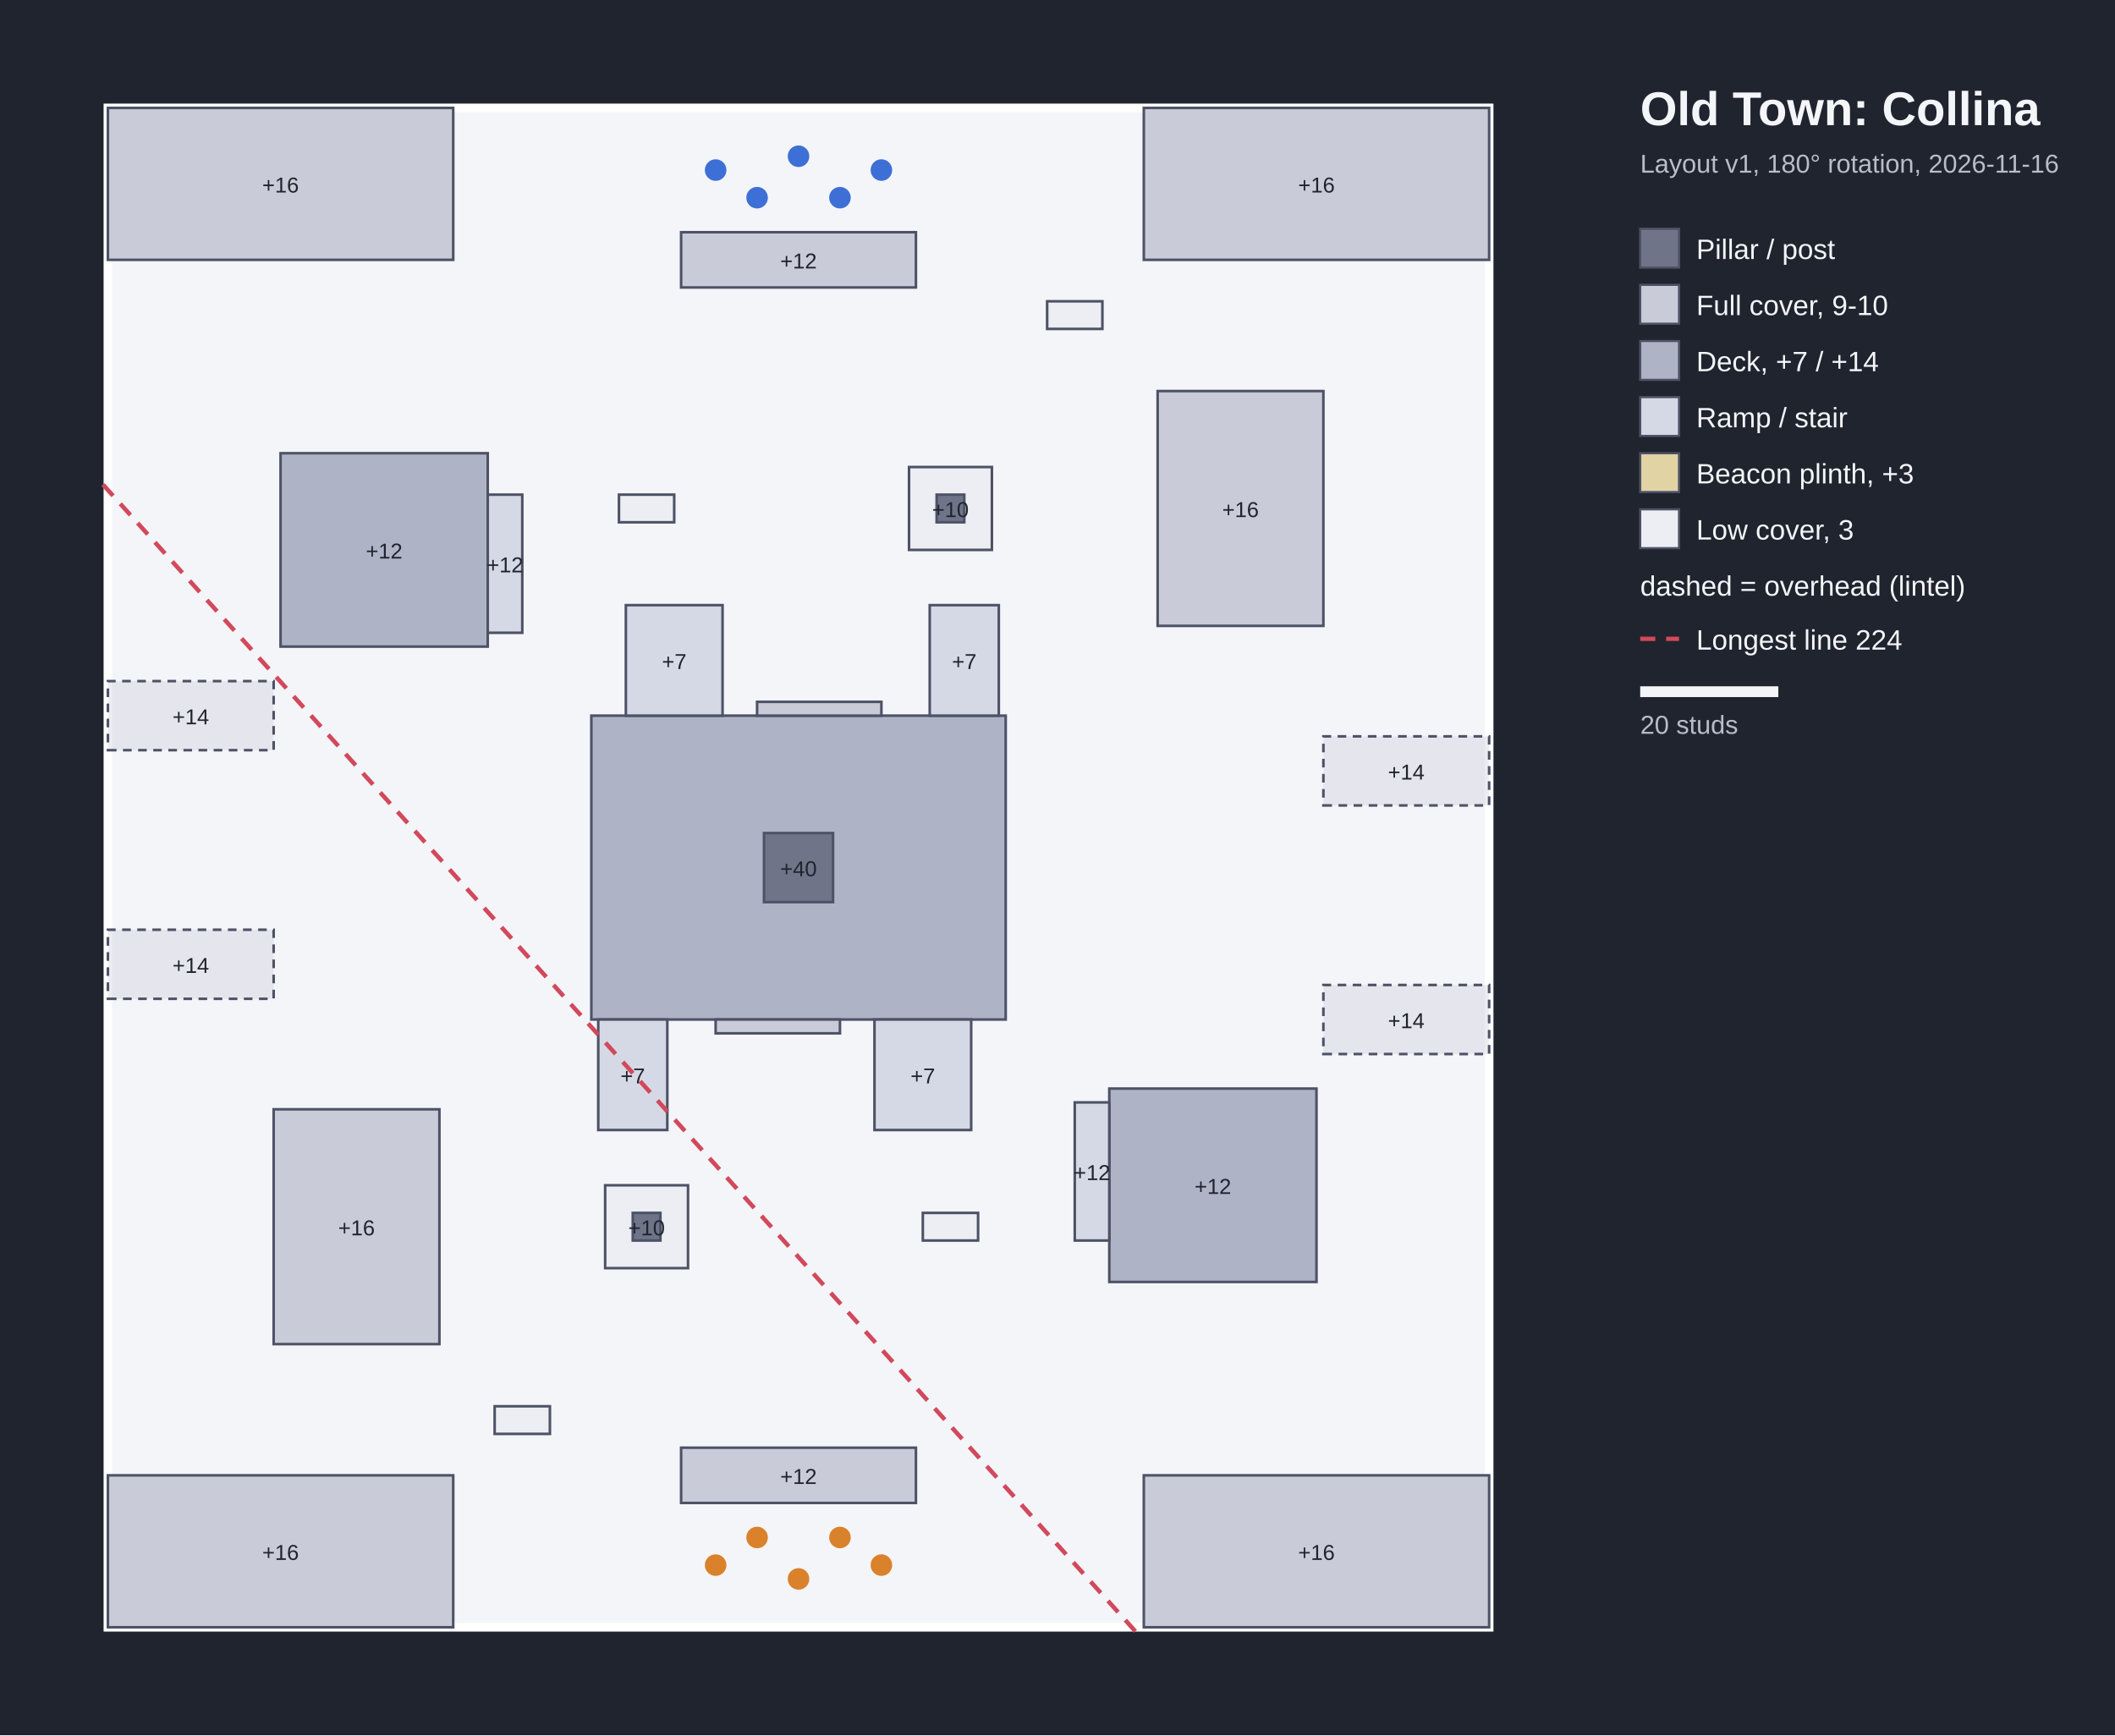
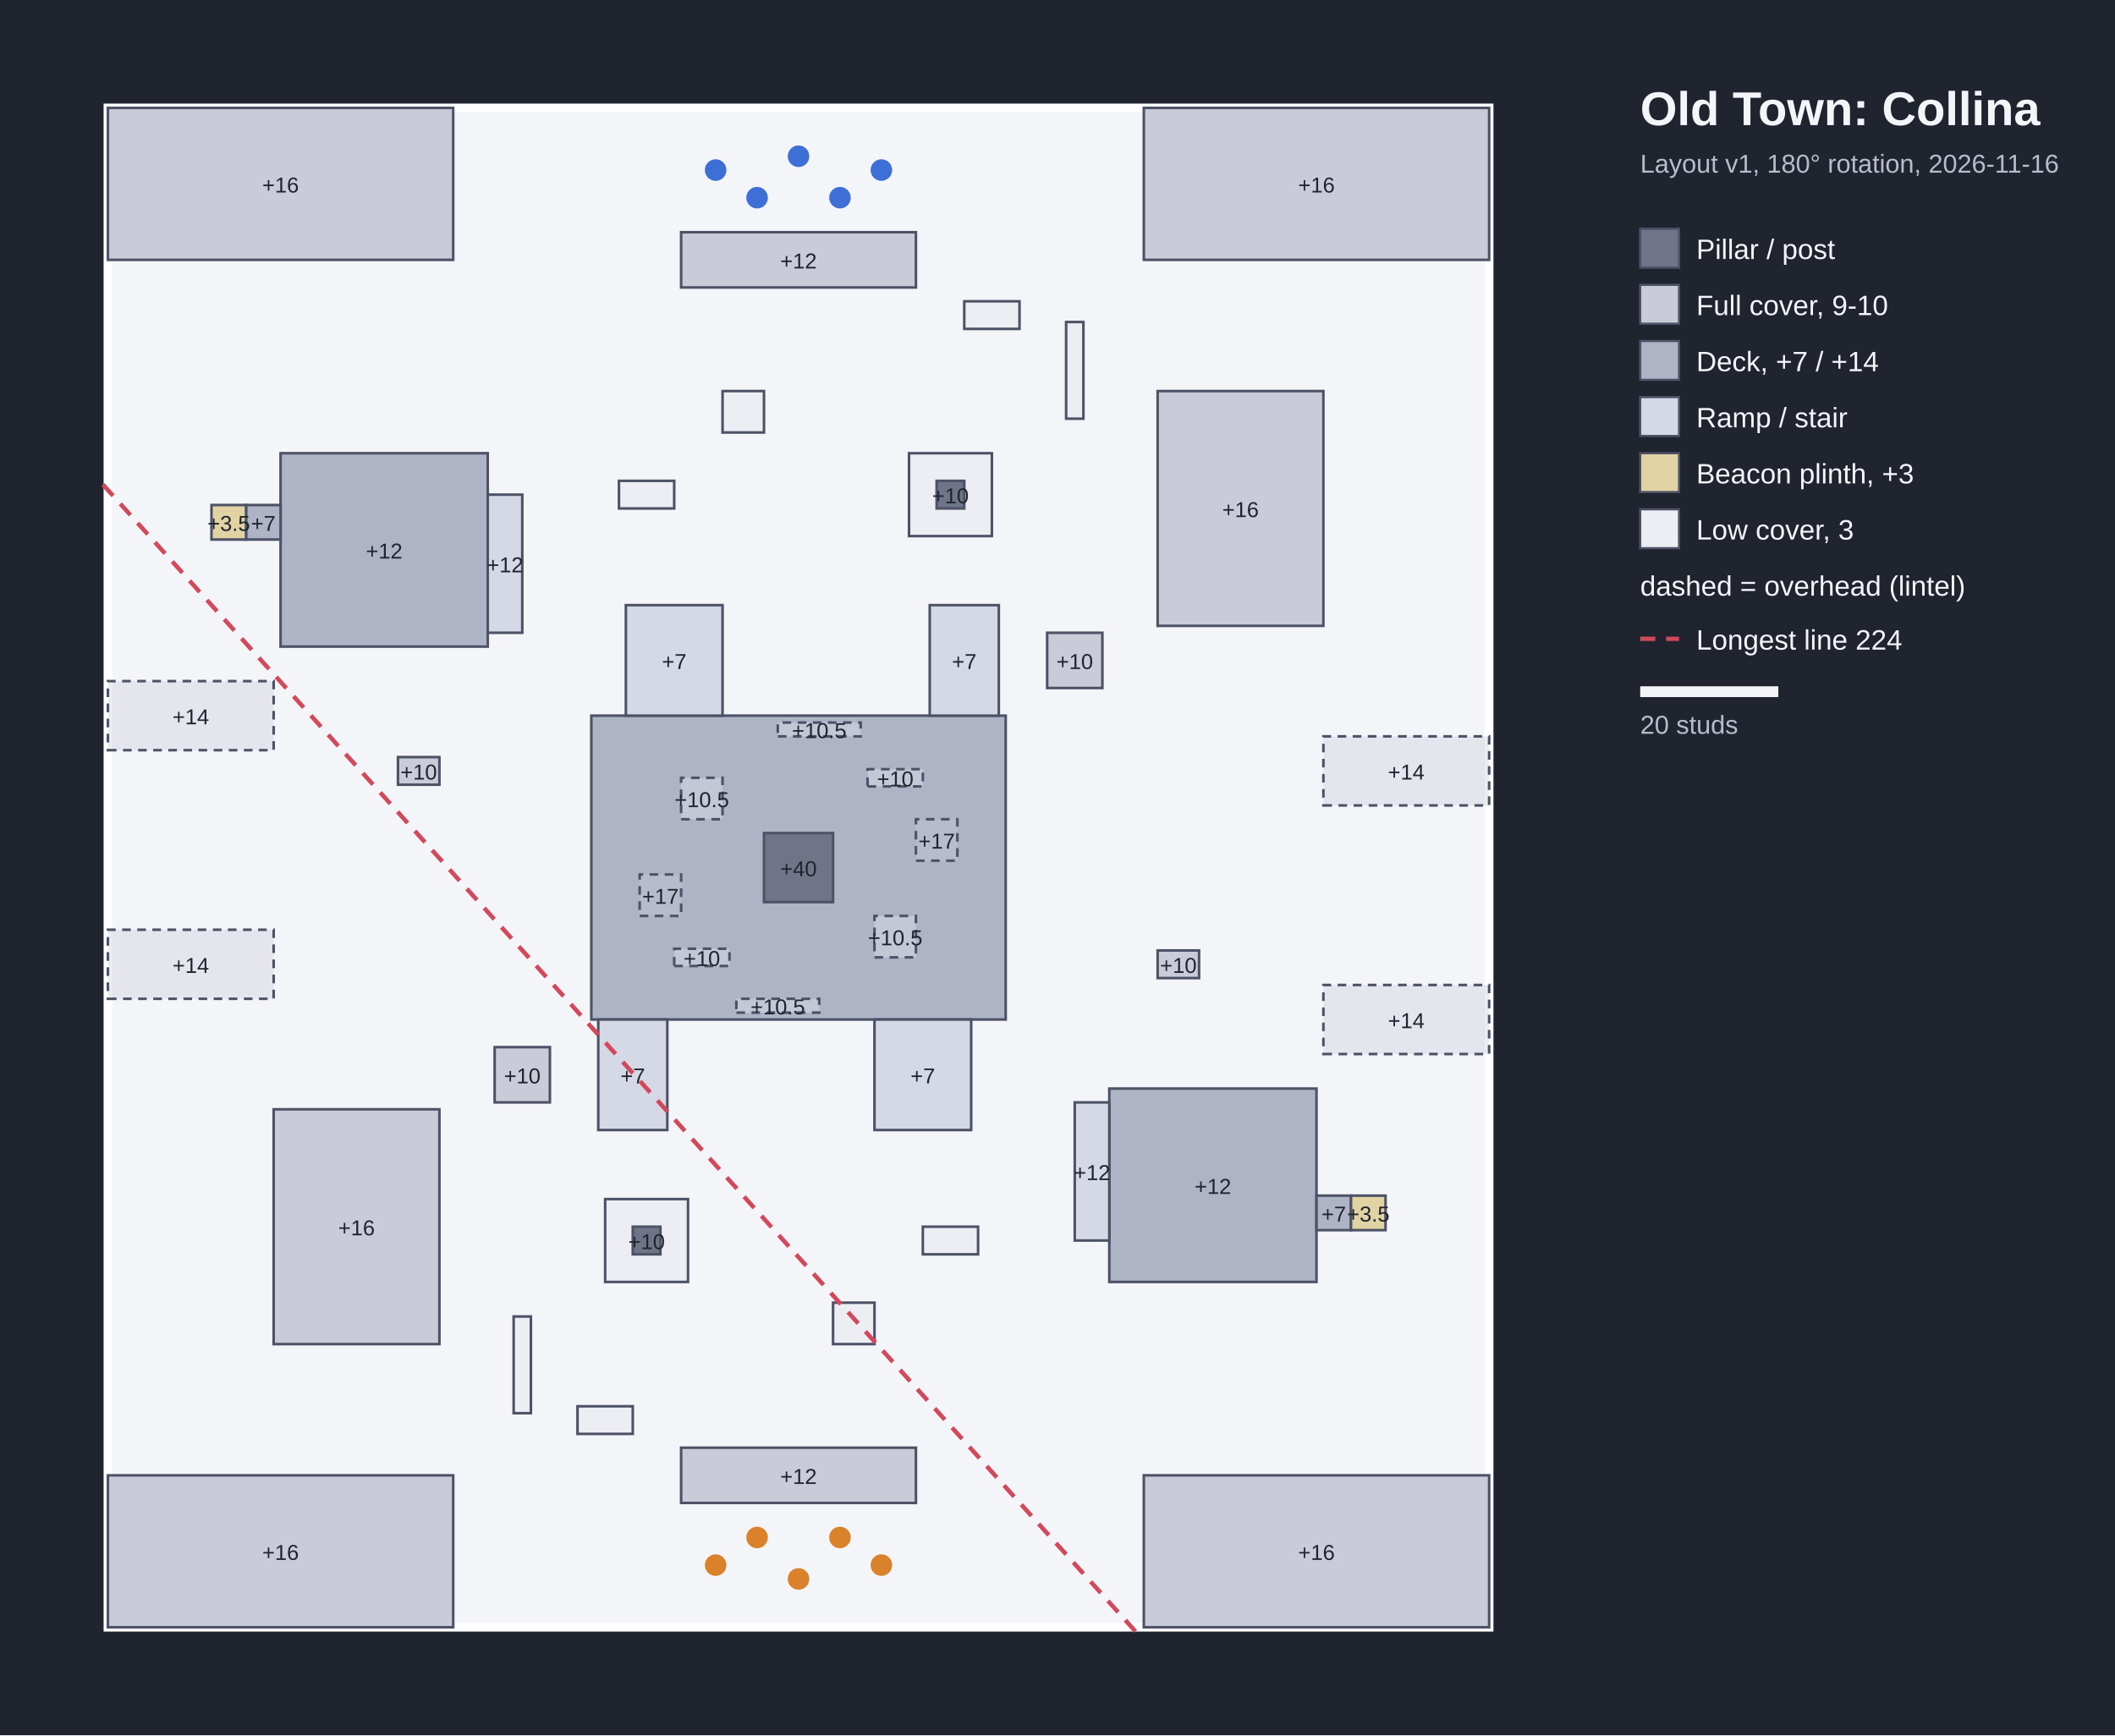
<svg xmlns="http://www.w3.org/2000/svg" viewBox="0 0 980 804" font-family="Segoe UI, Arial, sans-serif">
  <rect width="980" height="804" fill="#20242E" />
  <polygon points="50.0,50.0 690.0,50.0 690.0,754.0 50.0,754.0" fill="#F4F5F9" stroke="#FFFFFF" stroke-width="4" />
  <polygon points="274.0,472.4 466.0,472.4 466.0,331.6 274.0,331.6" fill="#AEB3C6" fill-opacity="1" stroke="#4D5266" stroke-width="1.2" />
  <text x="370.0" y="406.0" text-anchor="middle" font-size="10" fill="#20242E">+7</text>
  <polygon points="290.0,331.6 334.8,331.6 334.8,280.4 290.0,280.4" fill="#D5D9E6" fill-opacity="1" stroke="#4D5266" stroke-width="1.2" />
  <text x="312.4" y="310.0" text-anchor="middle" font-size="10" fill="#20242E">+7</text>
  <polygon points="430.8,331.6 462.8,331.6 462.8,280.4 430.8,280.4" fill="#D5D9E6" fill-opacity="1" stroke="#4D5266" stroke-width="1.2" />
  <text x="446.8" y="310.0" text-anchor="middle" font-size="10" fill="#20242E">+7</text>
-   <polygon points="350.8,331.6 408.4,331.6 408.4,325.2 350.8,325.2" fill="#C9CCD8" fill-opacity="1" stroke="#4D5266" stroke-width="1.2" />
-   <polygon points="421.2,254.8 459.6,254.8 459.6,216.4 421.2,216.4" fill="#ECEEF3" fill-opacity="1" stroke="#4D5266" stroke-width="1.2" />
+   <polygon points="421.2,248.4 459.6,248.4 459.6,210.0 421.2,210.0" fill="#ECEEF3" fill-opacity="1" stroke="#4D5266" stroke-width="1.2" />
+   <polygon points="286.8,235.6 312.4,235.6 312.4,222.8 286.8,222.8" fill="#ECEEF3" fill-opacity="1" stroke="#4D5266" stroke-width="1.2" />
+   <polygon points="334.8,200.4 354.0,200.4 354.0,181.2 334.8,181.2" fill="#ECEEF3" fill-opacity="1" stroke="#4D5266" stroke-width="1.2" />
+   <polygon points="485.2,318.8 510.8,318.8 510.8,293.2 485.2,293.2" fill="#C9CCD8" fill-opacity="1" stroke="#4D5266" stroke-width="1.2" />
+   <text x="498.0" y="310.0" text-anchor="middle" font-size="10" fill="#20242E">+10</text>
+   <polygon points="184.4,363.6 203.6,363.6 203.6,350.8 184.4,350.8" fill="#C9CCD8" fill-opacity="1" stroke="#4D5266" stroke-width="1.2" />
+   <text x="194.0" y="361.2" text-anchor="middle" font-size="10" fill="#20242E">+10</text>
  <polygon points="130.0,299.6 226.0,299.6 226.0,210.0 130.0,210.0" fill="#AEB3C6" fill-opacity="1" stroke="#4D5266" stroke-width="1.2" />
  <text x="178.0" y="258.8" text-anchor="middle" font-size="10" fill="#20242E">+12</text>
  <polygon points="226.0,293.2 242.0,293.2 242.0,229.2 226.0,229.2" fill="#D5D9E6" fill-opacity="1" stroke="#4D5266" stroke-width="1.2" />
  <text x="234.0" y="265.2" text-anchor="middle" font-size="10" fill="#20242E">+12</text>
+   <polygon points="114.0,250.0 130.0,250.0 130.0,234.0 114.0,234.0" fill="#AEB3C6" fill-opacity="1" stroke="#4D5266" stroke-width="1.2" />
+   <text x="122.0" y="246.0" text-anchor="middle" font-size="10" fill="#20242E">+7</text>
+   <polygon points="98.0,250.0 114.0,250.0 114.0,234.0 98.0,234.0" fill="#E2D3A4" fill-opacity="1" stroke="#4D5266" stroke-width="1.2" />
+   <text x="106.0" y="246.0" text-anchor="middle" font-size="10" fill="#20242E">+3.5</text>
  <polygon points="536.4,290.0 613.2,290.0 613.2,181.2 536.4,181.2" fill="#C9CCD8" fill-opacity="1" stroke="#4D5266" stroke-width="1.2" />
  <text x="574.8" y="239.6" text-anchor="middle" font-size="10" fill="#20242E">+16</text>
-   <polygon points="286.8,242.0 312.4,242.0 312.4,229.2 286.8,229.2" fill="#ECEEF3" fill-opacity="1" stroke="#4D5266" stroke-width="1.2" />
-   <polygon points="485.2,152.4 510.8,152.4 510.8,139.6 485.2,139.6" fill="#ECEEF3" fill-opacity="1" stroke="#4D5266" stroke-width="1.2" />
+   <polygon points="494.0,194.0 502.0,194.0 502.0,149.2 494.0,149.2" fill="#ECEEF3" fill-opacity="1" stroke="#4D5266" stroke-width="1.2" />
+   <polygon points="446.8,152.4 472.4,152.4 472.4,139.6 446.8,139.6" fill="#ECEEF3" fill-opacity="1" stroke="#4D5266" stroke-width="1.2" />
  <polygon points="315.6,133.2 424.4,133.2 424.4,107.6 315.6,107.6" fill="#C9CCD8" fill-opacity="1" stroke="#4D5266" stroke-width="1.2" />
  <text x="370.0" y="124.4" text-anchor="middle" font-size="10" fill="#20242E">+12</text>
  <polygon points="50.0,120.4 210.0,120.4 210.0,50.0 50.0,50.0" fill="#C9CCD8" fill-opacity="1" stroke="#4D5266" stroke-width="1.2" />
  <text x="130.0" y="89.2" text-anchor="middle" font-size="10" fill="#20242E">+16</text>
  <polygon points="530.0,120.4 690.0,120.4 690.0,50.0 530.0,50.0" fill="#C9CCD8" fill-opacity="1" stroke="#4D5266" stroke-width="1.2" />
  <text x="610.0" y="89.2" text-anchor="middle" font-size="10" fill="#20242E">+16</text>
  <polygon points="405.2,523.6 450.0,523.6 450.0,472.4 405.2,472.4" fill="#D5D9E6" fill-opacity="1" stroke="#4D5266" stroke-width="1.2" />
  <text x="427.6" y="502.0" text-anchor="middle" font-size="10" fill="#20242E">+7</text>
  <polygon points="277.2,523.6 309.2,523.6 309.2,472.4 277.2,472.4" fill="#D5D9E6" fill-opacity="1" stroke="#4D5266" stroke-width="1.2" />
  <text x="293.2" y="502.0" text-anchor="middle" font-size="10" fill="#20242E">+7</text>
-   <polygon points="331.6,478.8 389.2,478.8 389.2,472.4 331.6,472.4" fill="#C9CCD8" fill-opacity="1" stroke="#4D5266" stroke-width="1.2" />
-   <polygon points="280.4,587.6 318.8,587.6 318.8,549.2 280.4,549.2" fill="#ECEEF3" fill-opacity="1" stroke="#4D5266" stroke-width="1.2" />
+   <polygon points="280.4,594.0 318.8,594.0 318.8,555.6 280.4,555.6" fill="#ECEEF3" fill-opacity="1" stroke="#4D5266" stroke-width="1.2" />
+   <polygon points="427.6,581.2 453.2,581.2 453.2,568.4 427.6,568.4" fill="#ECEEF3" fill-opacity="1" stroke="#4D5266" stroke-width="1.2" />
+   <polygon points="386.0,622.8 405.2,622.8 405.2,603.6 386.0,603.6" fill="#ECEEF3" fill-opacity="1" stroke="#4D5266" stroke-width="1.2" />
+   <polygon points="229.2,510.8 254.8,510.8 254.8,485.2 229.2,485.2" fill="#C9CCD8" fill-opacity="1" stroke="#4D5266" stroke-width="1.2" />
+   <text x="242.0" y="502.0" text-anchor="middle" font-size="10" fill="#20242E">+10</text>
+   <polygon points="536.4,453.2 555.6,453.2 555.6,440.4 536.4,440.4" fill="#C9CCD8" fill-opacity="1" stroke="#4D5266" stroke-width="1.2" />
+   <text x="546.0" y="450.8" text-anchor="middle" font-size="10" fill="#20242E">+10</text>
  <polygon points="514.0,594.0 610.0,594.0 610.0,504.4 514.0,504.4" fill="#AEB3C6" fill-opacity="1" stroke="#4D5266" stroke-width="1.2" />
  <text x="562.0" y="553.2" text-anchor="middle" font-size="10" fill="#20242E">+12</text>
  <polygon points="498.0,574.8 514.0,574.8 514.0,510.8 498.0,510.8" fill="#D5D9E6" fill-opacity="1" stroke="#4D5266" stroke-width="1.2" />
  <text x="506.0" y="546.8" text-anchor="middle" font-size="10" fill="#20242E">+12</text>
+   <polygon points="610.0,570.0 626.0,570.0 626.0,554.0 610.0,554.0" fill="#AEB3C6" fill-opacity="1" stroke="#4D5266" stroke-width="1.2" />
+   <text x="618.0" y="566.0" text-anchor="middle" font-size="10" fill="#20242E">+7</text>
+   <polygon points="626.0,570.0 642.0,570.0 642.0,554.0 626.0,554.0" fill="#E2D3A4" fill-opacity="1" stroke="#4D5266" stroke-width="1.2" />
+   <text x="634.0" y="566.0" text-anchor="middle" font-size="10" fill="#20242E">+3.5</text>
  <polygon points="126.8,622.8 203.6,622.8 203.6,514.0 126.8,514.0" fill="#C9CCD8" fill-opacity="1" stroke="#4D5266" stroke-width="1.2" />
  <text x="165.2" y="572.4" text-anchor="middle" font-size="10" fill="#20242E">+16</text>
-   <polygon points="427.6,574.8 453.2,574.8 453.2,562.0 427.6,562.0" fill="#ECEEF3" fill-opacity="1" stroke="#4D5266" stroke-width="1.2" />
-   <polygon points="229.2,664.4 254.8,664.4 254.8,651.6 229.2,651.6" fill="#ECEEF3" fill-opacity="1" stroke="#4D5266" stroke-width="1.2" />
+   <polygon points="238.0,654.8 246.0,654.8 246.0,610.0 238.0,610.0" fill="#ECEEF3" fill-opacity="1" stroke="#4D5266" stroke-width="1.2" />
+   <polygon points="267.6,664.4 293.2,664.4 293.2,651.6 267.6,651.6" fill="#ECEEF3" fill-opacity="1" stroke="#4D5266" stroke-width="1.2" />
  <polygon points="315.6,696.4 424.4,696.4 424.4,670.8 315.6,670.8" fill="#C9CCD8" fill-opacity="1" stroke="#4D5266" stroke-width="1.2" />
  <text x="370.0" y="687.6" text-anchor="middle" font-size="10" fill="#20242E">+12</text>
  <polygon points="530.0,754.0 690.0,754.0 690.0,683.6 530.0,683.6" fill="#C9CCD8" fill-opacity="1" stroke="#4D5266" stroke-width="1.2" />
  <text x="610.0" y="722.8" text-anchor="middle" font-size="10" fill="#20242E">+16</text>
  <polygon points="50.0,754.0 210.0,754.0 210.0,683.6 50.0,683.6" fill="#C9CCD8" fill-opacity="1" stroke="#4D5266" stroke-width="1.2" />
  <text x="130.0" y="722.8" text-anchor="middle" font-size="10" fill="#20242E">+16</text>
+   <polygon points="315.6,379.6 334.8,379.6 334.8,360.4 315.6,360.4" fill="#ECEEF3" fill-opacity="0.35" stroke="#4D5266" stroke-width="1.2" stroke-dasharray="4 3" />
+   <text x="325.2" y="374.0" text-anchor="middle" font-size="10" fill="#20242E">+10.5</text>
+   <polygon points="402.0,364.4 427.6,364.4 427.6,356.4 402.0,356.4" fill="#ECEEF3" fill-opacity="0.35" stroke="#4D5266" stroke-width="1.2" stroke-dasharray="4 3" />
+   <text x="414.8" y="364.4" text-anchor="middle" font-size="10" fill="#20242E">+10</text>
+   <polygon points="360.4,341.2 398.8,341.2 398.8,334.8 360.4,334.8" fill="#ECEEF3" fill-opacity="0.35" stroke="#4D5266" stroke-width="1.2" stroke-dasharray="4 3" />
+   <text x="379.6" y="342.0" text-anchor="middle" font-size="10" fill="#20242E">+10.5</text>
+   <polygon points="424.4,398.8 443.6,398.8 443.6,379.6 424.4,379.6" fill="#C9CCD8" fill-opacity="0.35" stroke="#4D5266" stroke-width="1.2" stroke-dasharray="4 3" />
+   <text x="434.0" y="393.2" text-anchor="middle" font-size="10" fill="#20242E">+17</text>
  <polygon points="50.0,347.6 126.8,347.6 126.8,315.6 50.0,315.6" fill="#C9CCD8" fill-opacity="0.35" stroke="#4D5266" stroke-width="1.2" stroke-dasharray="4 3" />
  <text x="88.4" y="335.6" text-anchor="middle" font-size="10" fill="#20242E">+14</text>
  <polygon points="613.2,373.2 690.0,373.2 690.0,341.2 613.2,341.2" fill="#C9CCD8" fill-opacity="0.35" stroke="#4D5266" stroke-width="1.2" stroke-dasharray="4 3" />
  <text x="651.6" y="361.2" text-anchor="middle" font-size="10" fill="#20242E">+14</text>
+   <polygon points="405.2,443.6 424.4,443.6 424.4,424.4 405.2,424.4" fill="#ECEEF3" fill-opacity="0.35" stroke="#4D5266" stroke-width="1.2" stroke-dasharray="4 3" />
+   <text x="414.8" y="438.0" text-anchor="middle" font-size="10" fill="#20242E">+10.5</text>
+   <polygon points="312.4,447.6 338.0,447.6 338.0,439.6 312.4,439.6" fill="#ECEEF3" fill-opacity="0.35" stroke="#4D5266" stroke-width="1.2" stroke-dasharray="4 3" />
+   <text x="325.2" y="447.6" text-anchor="middle" font-size="10" fill="#20242E">+10</text>
+   <polygon points="341.2,469.2 379.6,469.2 379.6,462.8 341.2,462.8" fill="#ECEEF3" fill-opacity="0.35" stroke="#4D5266" stroke-width="1.2" stroke-dasharray="4 3" />
+   <text x="360.4" y="470.0" text-anchor="middle" font-size="10" fill="#20242E">+10.5</text>
+   <polygon points="296.4,424.4 315.6,424.4 315.6,405.2 296.4,405.2" fill="#C9CCD8" fill-opacity="0.35" stroke="#4D5266" stroke-width="1.2" stroke-dasharray="4 3" />
+   <text x="306.0" y="418.8" text-anchor="middle" font-size="10" fill="#20242E">+17</text>
  <polygon points="613.2,488.4 690.0,488.4 690.0,456.4 613.2,456.4" fill="#C9CCD8" fill-opacity="0.35" stroke="#4D5266" stroke-width="1.2" stroke-dasharray="4 3" />
  <text x="651.6" y="476.4" text-anchor="middle" font-size="10" fill="#20242E">+14</text>
  <polygon points="50.0,462.8 126.8,462.8 126.8,430.8 50.0,430.8" fill="#C9CCD8" fill-opacity="0.35" stroke="#4D5266" stroke-width="1.2" stroke-dasharray="4 3" />
  <text x="88.4" y="450.8" text-anchor="middle" font-size="10" fill="#20242E">+14</text>
  <polygon points="354.0,418.0 386.0,418.0 386.0,386.0 354.0,386.0" fill="#6F7488" fill-opacity="1" stroke="#4D5266" stroke-width="1.2" />
  <text x="370.0" y="406.0" text-anchor="middle" font-size="10" fill="#20242E">+40</text>
-   <polygon points="434.0,242.0 446.8,242.0 446.8,229.2 434.0,229.2" fill="#6F7488" fill-opacity="1" stroke="#4D5266" stroke-width="1.2" />
-   <text x="440.4" y="239.6" text-anchor="middle" font-size="10" fill="#20242E">+10</text>
-   <polygon points="293.2,574.8 306.0,574.8 306.0,562.0 293.2,562.0" fill="#6F7488" fill-opacity="1" stroke="#4D5266" stroke-width="1.2" />
-   <text x="299.6" y="572.4" text-anchor="middle" font-size="10" fill="#20242E">+10</text>
+   <polygon points="434.0,235.6 446.8,235.6 446.8,222.8 434.0,222.8" fill="#6F7488" fill-opacity="1" stroke="#4D5266" stroke-width="1.2" />
+   <text x="440.4" y="233.2" text-anchor="middle" font-size="10" fill="#20242E">+10</text>
+   <polygon points="293.2,581.2 306.0,581.2 306.0,568.4 293.2,568.4" fill="#6F7488" fill-opacity="1" stroke="#4D5266" stroke-width="1.2" />
+   <text x="299.6" y="578.8" text-anchor="middle" font-size="10" fill="#20242E">+10</text>
  <line x1="526.1" y1="755.9" x2="47.6" y2="224.4" stroke="#D1495B" stroke-width="2" stroke-dasharray="7 5" />
  <circle cx="331.6" cy="78.8" r="5" fill="#3D6FD6" />
  <circle cx="370.0" cy="72.4" r="5" fill="#3D6FD6" />
  <circle cx="408.4" cy="78.8" r="5" fill="#3D6FD6" />
  <circle cx="350.8" cy="91.6" r="5" fill="#3D6FD6" />
  <circle cx="389.2" cy="91.6" r="5" fill="#3D6FD6" />
  <circle cx="408.4" cy="725.2" r="5" fill="#D9822B" />
  <circle cx="370.0" cy="731.6" r="5" fill="#D9822B" />
  <circle cx="331.6" cy="725.2" r="5" fill="#D9822B" />
  <circle cx="389.2" cy="712.4" r="5" fill="#D9822B" />
  <circle cx="350.8" cy="712.4" r="5" fill="#D9822B" />
  <text x="760" y="58" font-size="22" font-weight="700" fill="#F4F5F9">Old Town: Collina</text>
  <text x="760" y="80" font-size="12" fill="#B9BDCB">Layout v1, 180° rotation, 2026-11-16</text>
  <rect x="760" y="106" width="18" height="18" fill="#6F7488" stroke="#4D5266" />
  <text x="786" y="120" font-size="13" fill="#F4F5F9">Pillar / post</text>
  <rect x="760" y="132" width="18" height="18" fill="#C9CCD8" stroke="#4D5266" />
  <text x="786" y="146" font-size="13" fill="#F4F5F9">Full cover, 9-10</text>
  <rect x="760" y="158" width="18" height="18" fill="#AEB3C6" stroke="#4D5266" />
  <text x="786" y="172" font-size="13" fill="#F4F5F9">Deck, +7 / +14</text>
  <rect x="760" y="184" width="18" height="18" fill="#D5D9E6" stroke="#4D5266" />
  <text x="786" y="198" font-size="13" fill="#F4F5F9">Ramp / stair</text>
  <rect x="760" y="210" width="18" height="18" fill="#E2D3A4" stroke="#4D5266" />
  <text x="786" y="224" font-size="13" fill="#F4F5F9">Beacon plinth, +3</text>
  <rect x="760" y="236" width="18" height="18" fill="#ECEEF3" stroke="#4D5266" />
  <text x="786" y="250" font-size="13" fill="#F4F5F9">Low cover, 3</text>
  <text x="760" y="276" font-size="13" fill="#F4F5F9">dashed = overhead (lintel)</text>
  <line x1="760" y1="296" x2="778" y2="296" stroke="#D1495B" stroke-width="2" stroke-dasharray="7 5" />
  <text x="786" y="301" font-size="13" fill="#F4F5F9">Longest line 224</text>
  <rect x="760" y="318" width="64" height="5" fill="#F4F5F9" />
  <text x="760" y="340" font-size="12" fill="#B9BDCB">20 studs</text>
</svg>
